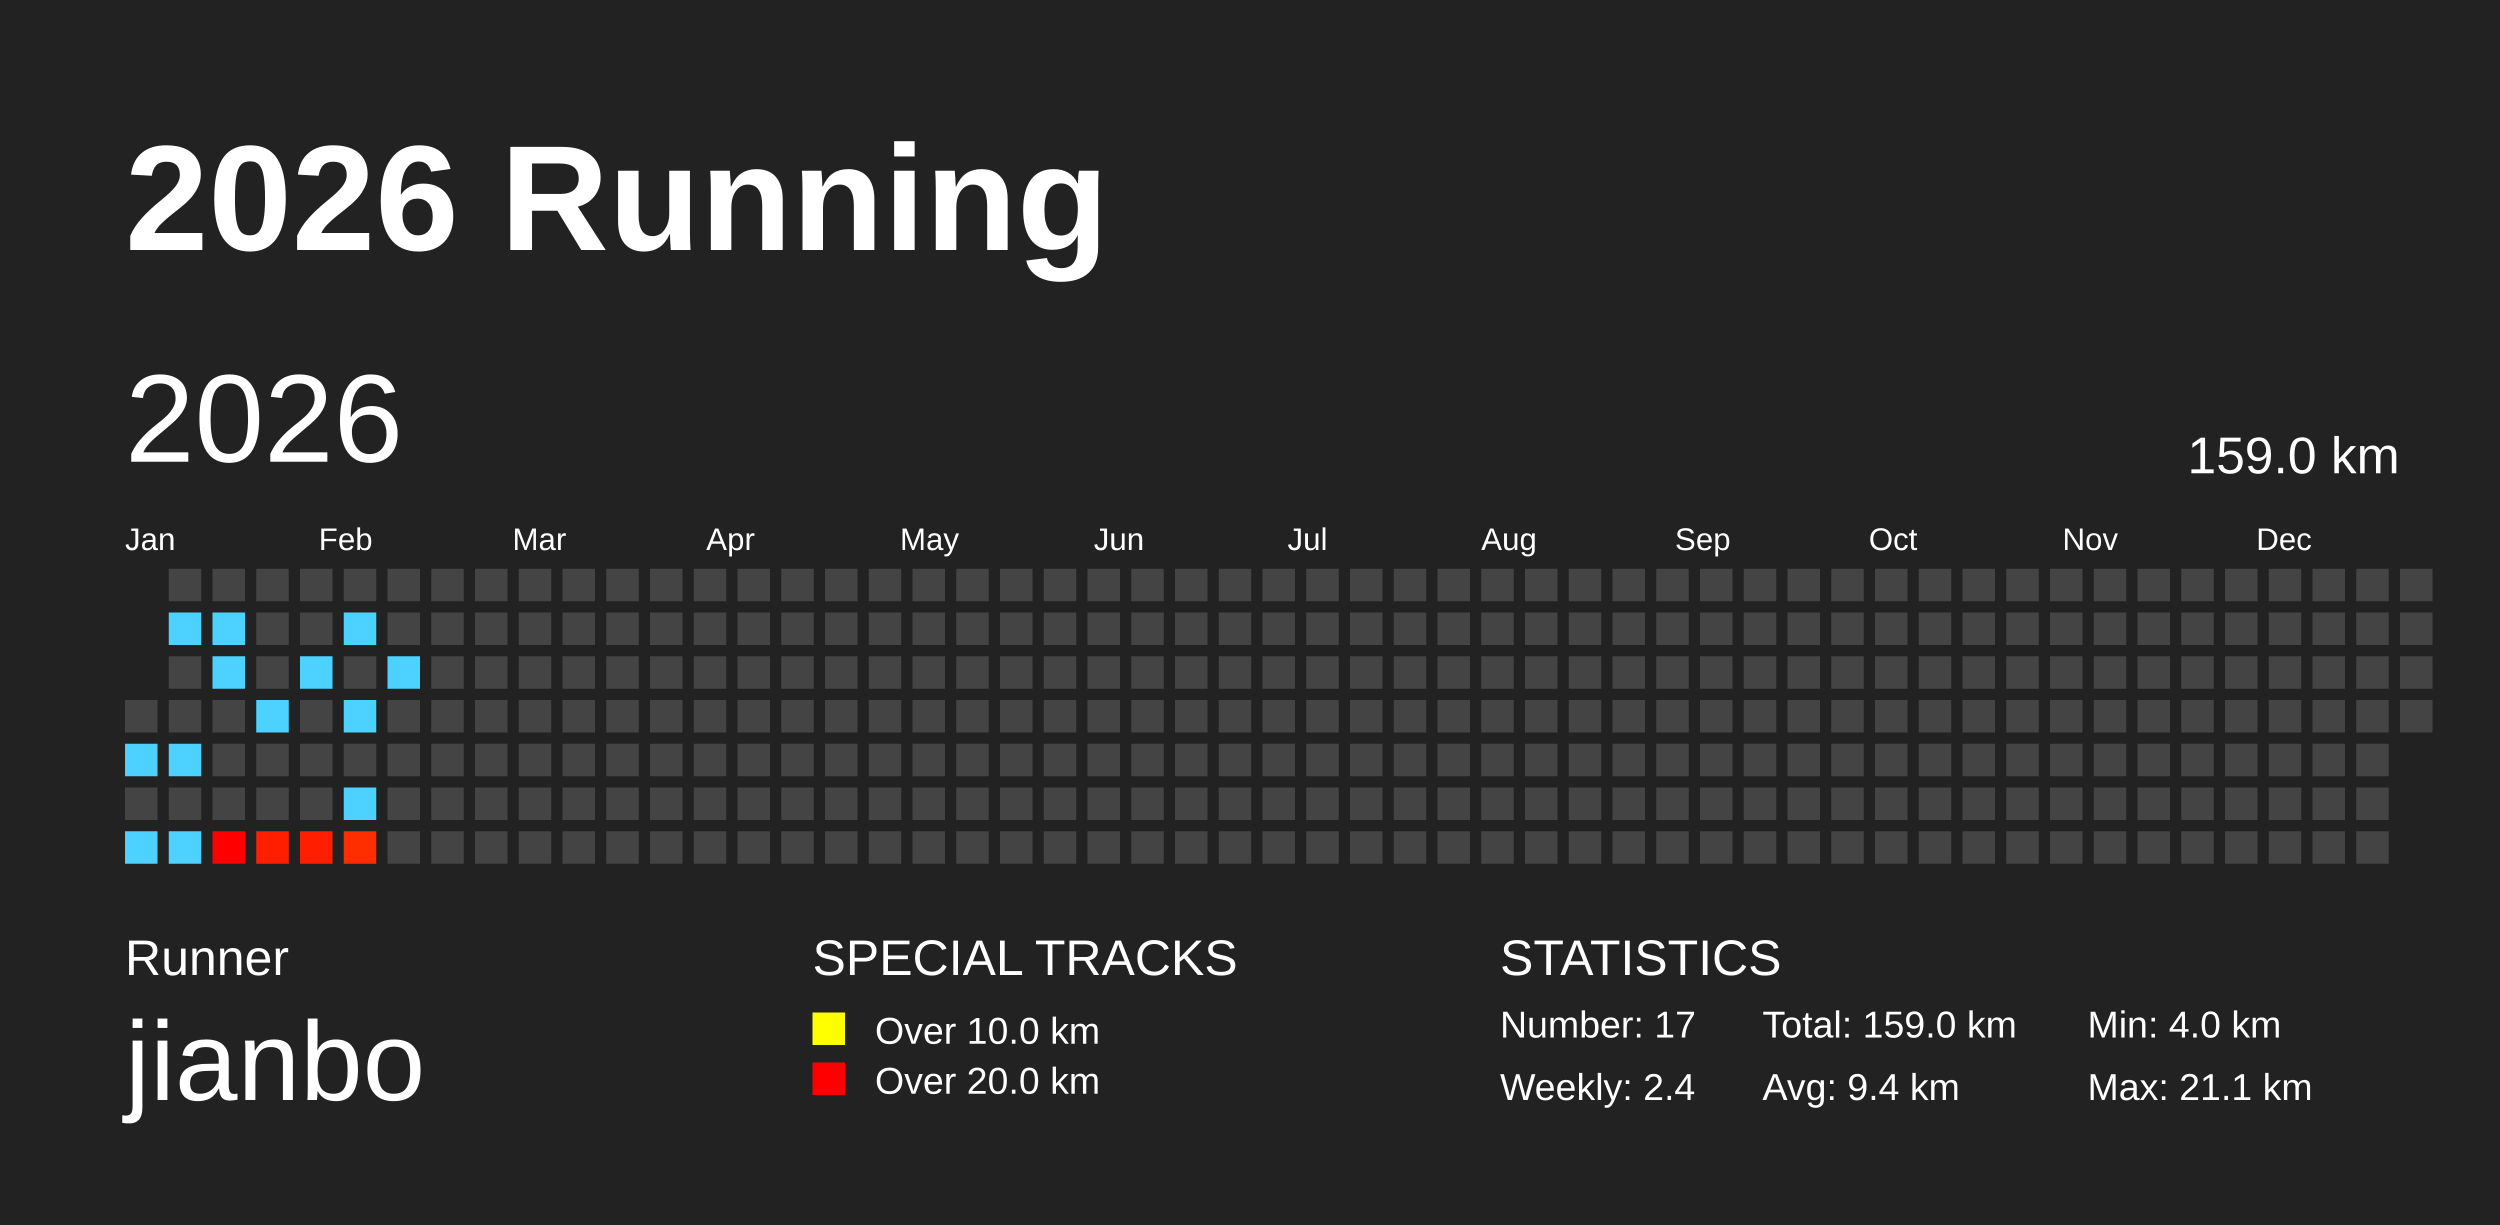
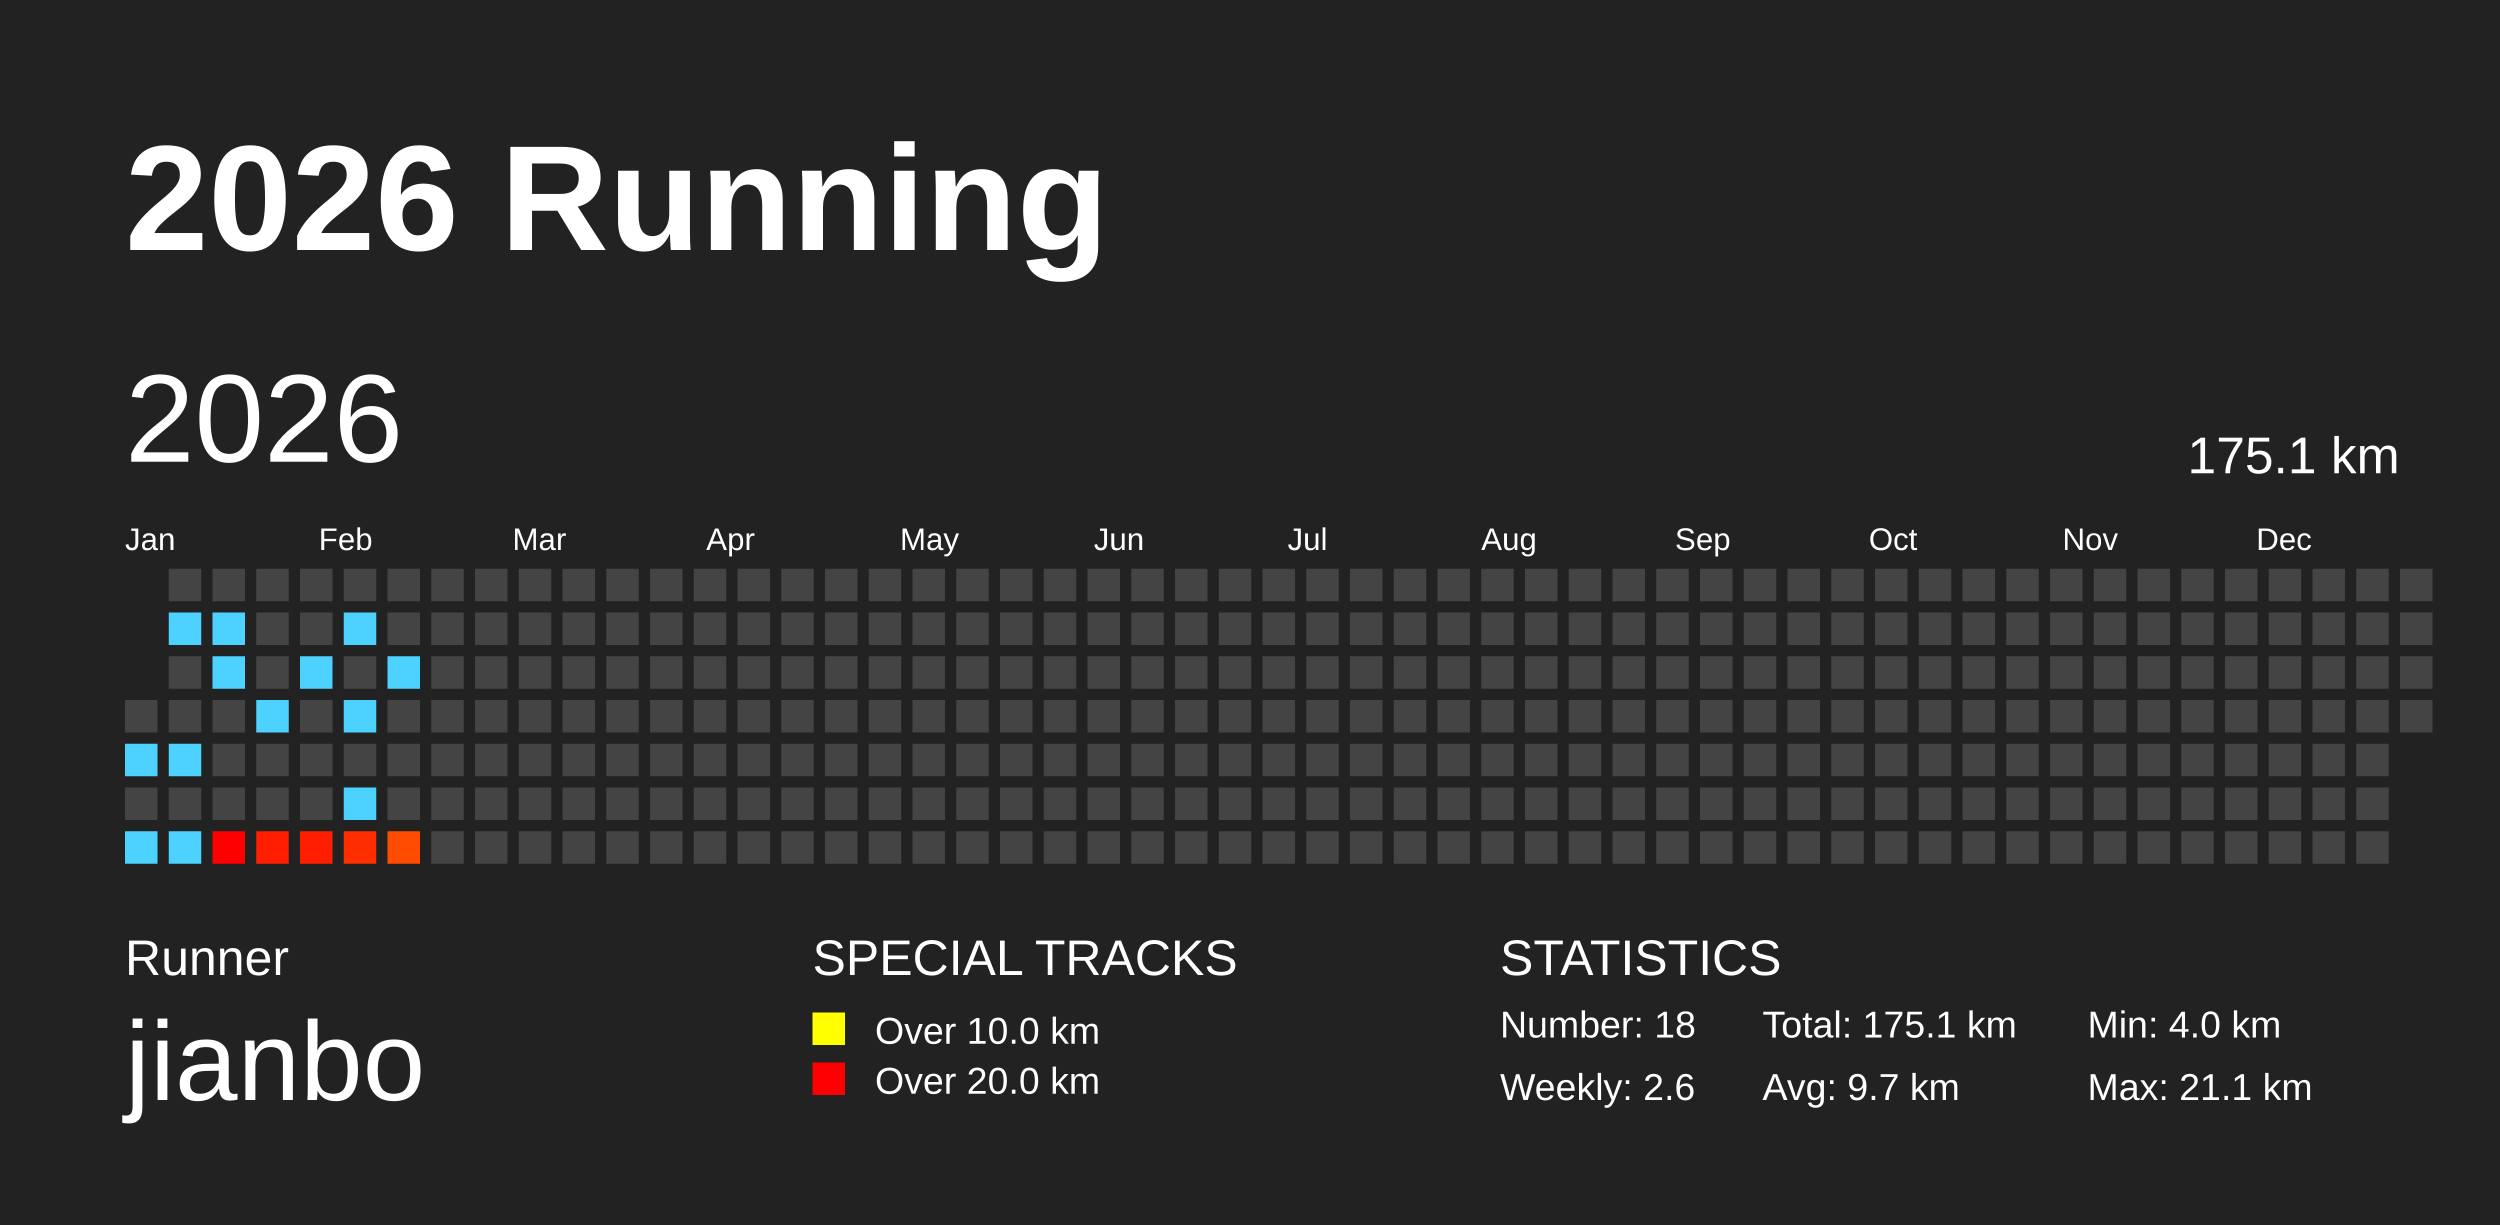
<svg xmlns="http://www.w3.org/2000/svg" baseProfile="full" height="98mm" version="1.1" viewBox="0,0,200,98" width="200mm">
  <defs />
  <rect fill="#222222" height="98" width="200" x="0" y="0" />
  <text fill="#FFFFFF" style="font-size:12px; font-family:Arial; font-weight:bold;" x="10" y="20">2026 Running</text>
  <text fill="#FFFFFF" style="font-size:4px; font-family:Arial" x="10" y="78">Runner</text>
  <text fill="#FFFFFF" style="font-size:9px; font-family:Arial" x="10" y="88">jianbo</text>
  <text fill="#FFFFFF" style="font-size:4px; font-family:Arial" x="65" y="78">SPECIAL TRACKS</text>
  <rect fill="yellow" height="2.6" width="2.6" x="65" y="81" />
  <text fill="#FFFFFF" style="font-size:3px; font-family:Arial" x="70" y="83.5">Over 10.0 km</text>
  <rect fill="red" height="2.6" width="2.6" x="65" y="85" />
  <text fill="#FFFFFF" style="font-size:3px; font-family:Arial" x="70" y="87.5">Over 20.0 km</text>
  <text fill="#FFFFFF" style="font-size:4px; font-family:Arial" x="120" y="78">STATISTICS</text>
-   <text fill="#FFFFFF" style="font-size:3px; font-family:Arial" x="120" y="83">Number: 17</text>
-   <text fill="#FFFFFF" style="font-size:3px; font-family:Arial" x="120" y="88">Weekly: 2.4</text>
-   <text fill="#FFFFFF" style="font-size:3px; font-family:Arial" x="141" y="83">Total: 159.0 km</text>
-   <text fill="#FFFFFF" style="font-size:3px; font-family:Arial" x="141" y="88">Avg: 9.4 km</text>
+   <text fill="#FFFFFF" style="font-size:3px; font-family:Arial" x="120" y="83">Number: 18</text>
+   <text fill="#FFFFFF" style="font-size:3px; font-family:Arial" x="120" y="88">Weekly: 2.6</text>
+   <text fill="#FFFFFF" style="font-size:3px; font-family:Arial" x="141" y="83">Total: 175.1 km</text>
+   <text fill="#FFFFFF" style="font-size:3px; font-family:Arial" x="141" y="88">Avg: 9.7 km</text>
  <text fill="#FFFFFF" style="font-size:3px; font-family:Arial" x="167" y="83">Min: 4.0 km</text>
  <text fill="#FFFFFF" style="font-size:3px; font-family:Arial" x="167" y="88">Max: 21.1 km</text>
  <text dominant-baseline="hanging" fill="#FFFFFF" style="font-size:10.0px; font-family:Arial;" x="10" y="30">2026</text>
-   <text dominant-baseline="hanging" fill="#FFFFFF" style="font-size:4.125px; font-family:Arial;" x="175" y="35">159.0 km</text>
+   <text dominant-baseline="hanging" fill="#FFFFFF" style="font-size:4.125px; font-family:Arial;" x="175" y="35">175.1 km</text>
  <text fill="#FFFFFF" style="font-size:2.5px; font-family:Arial" x="10.0" y="44">Jan</text>
  <text fill="#FFFFFF" style="font-size:2.5px; font-family:Arial" x="25.5" y="44">Feb</text>
  <text fill="#FFFFFF" style="font-size:2.5px; font-family:Arial" x="41.0" y="44">Mar</text>
  <text fill="#FFFFFF" style="font-size:2.5px; font-family:Arial" x="56.5" y="44">Apr</text>
  <text fill="#FFFFFF" style="font-size:2.5px; font-family:Arial" x="72.0" y="44">May</text>
  <text fill="#FFFFFF" style="font-size:2.5px; font-family:Arial" x="87.5" y="44">Jun</text>
  <text fill="#FFFFFF" style="font-size:2.5px; font-family:Arial" x="103.0" y="44">Jul</text>
  <text fill="#FFFFFF" style="font-size:2.5px; font-family:Arial" x="118.5" y="44">Aug</text>
  <text fill="#FFFFFF" style="font-size:2.5px; font-family:Arial" x="134.0" y="44">Sep</text>
  <text fill="#FFFFFF" style="font-size:2.5px; font-family:Arial" x="149.5" y="44">Oct</text>
  <text fill="#FFFFFF" style="font-size:2.5px; font-family:Arial" x="165.0" y="44">Nov</text>
  <text fill="#FFFFFF" style="font-size:2.5px; font-family:Arial" x="180.5" y="44">Dec</text>
  <rect fill="#444444" height="2.6" width="2.6" x="10.0" y="56.0" />
  <rect fill="#4dd2ff" height="2.6" width="2.6" x="10.0" y="59.5" />
  <rect fill="#444444" height="2.6" width="2.6" x="10.0" y="63.0" />
  <rect fill="#4dd2ff" height="2.6" width="2.6" x="10.0" y="66.5" />
  <rect fill="#444444" height="2.6" width="2.6" x="13.5" y="45.5" />
  <rect fill="#4dd2ff" height="2.6" width="2.6" x="13.5" y="49.0" />
  <rect fill="#444444" height="2.6" width="2.6" x="13.5" y="52.5" />
  <rect fill="#444444" height="2.6" width="2.6" x="13.5" y="56.0" />
  <rect fill="#4dd2ff" height="2.6" width="2.6" x="13.5" y="59.5" />
  <rect fill="#444444" height="2.6" width="2.6" x="13.5" y="63.0" />
  <rect fill="#4dd2ff" height="2.6" width="2.6" x="13.5" y="66.5" />
  <rect fill="#444444" height="2.6" width="2.6" x="17.0" y="45.5" />
  <rect fill="#4dd2ff" height="2.6" width="2.6" x="17.0" y="49.0" />
  <rect fill="#4dd2ff" height="2.6" width="2.6" x="17.0" y="52.5" />
  <rect fill="#444444" height="2.6" width="2.6" x="17.0" y="56.0" />
  <rect fill="#444444" height="2.6" width="2.6" x="17.0" y="59.5" />
  <rect fill="#444444" height="2.6" width="2.6" x="17.0" y="63.0" />
  <rect fill="red" height="2.6" width="2.6" x="17.0" y="66.5" />
  <rect fill="#444444" height="2.6" width="2.6" x="20.5" y="45.5" />
  <rect fill="#444444" height="2.6" width="2.6" x="20.5" y="49.0" />
  <rect fill="#444444" height="2.6" width="2.6" x="20.5" y="52.5" />
  <rect fill="#4dd2ff" height="2.6" width="2.6" x="20.5" y="56.0" />
  <rect fill="#444444" height="2.6" width="2.6" x="20.5" y="59.5" />
  <rect fill="#444444" height="2.6" width="2.6" x="20.5" y="63.0" />
  <rect fill="#ff1f00" height="2.6" width="2.6" x="20.5" y="66.5" />
  <rect fill="#444444" height="2.6" width="2.6" x="24.0" y="45.5" />
  <rect fill="#444444" height="2.6" width="2.6" x="24.0" y="49.0" />
  <rect fill="#4dd2ff" height="2.6" width="2.6" x="24.0" y="52.5" />
  <rect fill="#444444" height="2.6" width="2.6" x="24.0" y="56.0" />
  <rect fill="#444444" height="2.6" width="2.6" x="24.0" y="59.5" />
  <rect fill="#444444" height="2.6" width="2.6" x="24.0" y="63.0" />
  <rect fill="#ff1f00" height="2.6" width="2.6" x="24.0" y="66.5" />
  <rect fill="#444444" height="2.6" width="2.6" x="27.5" y="45.5" />
  <rect fill="#4dd2ff" height="2.6" width="2.6" x="27.5" y="49.0" />
  <rect fill="#444444" height="2.6" width="2.6" x="27.5" y="52.5" />
  <rect fill="#4dd2ff" height="2.6" width="2.6" x="27.5" y="56.0" />
  <rect fill="#444444" height="2.6" width="2.6" x="27.5" y="59.5" />
  <rect fill="#4dd2ff" height="2.6" width="2.6" x="27.5" y="63.0" />
  <rect fill="#ff2e00" height="2.6" width="2.6" x="27.5" y="66.5" />
  <rect fill="#444444" height="2.6" width="2.6" x="31.0" y="45.5" />
  <rect fill="#444444" height="2.6" width="2.6" x="31.0" y="49.0" />
  <rect fill="#4dd2ff" height="2.6" width="2.6" x="31.0" y="52.5" />
  <rect fill="#444444" height="2.6" width="2.6" x="31.0" y="56.0" />
  <rect fill="#444444" height="2.6" width="2.6" x="31.0" y="59.5" />
  <rect fill="#444444" height="2.6" width="2.6" x="31.0" y="63.0" />
-   <rect fill="#444444" height="2.6" width="2.6" x="31.0" y="66.5" />
+   <rect fill="#ff4c00" height="2.6" width="2.6" x="31.0" y="66.5" />
  <rect fill="#444444" height="2.6" width="2.6" x="34.5" y="45.5" />
  <rect fill="#444444" height="2.6" width="2.6" x="34.5" y="49.0" />
  <rect fill="#444444" height="2.6" width="2.6" x="34.5" y="52.5" />
  <rect fill="#444444" height="2.6" width="2.6" x="34.5" y="56.0" />
  <rect fill="#444444" height="2.6" width="2.6" x="34.5" y="59.5" />
  <rect fill="#444444" height="2.6" width="2.6" x="34.5" y="63.0" />
  <rect fill="#444444" height="2.6" width="2.6" x="34.5" y="66.5" />
  <rect fill="#444444" height="2.6" width="2.6" x="38.0" y="45.5" />
  <rect fill="#444444" height="2.6" width="2.6" x="38.0" y="49.0" />
  <rect fill="#444444" height="2.6" width="2.6" x="38.0" y="52.5" />
  <rect fill="#444444" height="2.6" width="2.6" x="38.0" y="56.0" />
  <rect fill="#444444" height="2.6" width="2.6" x="38.0" y="59.5" />
  <rect fill="#444444" height="2.6" width="2.6" x="38.0" y="63.0" />
  <rect fill="#444444" height="2.6" width="2.6" x="38.0" y="66.5" />
  <rect fill="#444444" height="2.6" width="2.6" x="41.5" y="45.5" />
  <rect fill="#444444" height="2.6" width="2.6" x="41.5" y="49.0" />
  <rect fill="#444444" height="2.6" width="2.6" x="41.5" y="52.5" />
  <rect fill="#444444" height="2.6" width="2.6" x="41.5" y="56.0" />
  <rect fill="#444444" height="2.6" width="2.6" x="41.5" y="59.5" />
  <rect fill="#444444" height="2.6" width="2.6" x="41.5" y="63.0" />
  <rect fill="#444444" height="2.6" width="2.6" x="41.5" y="66.5" />
  <rect fill="#444444" height="2.6" width="2.6" x="45.0" y="45.5" />
  <rect fill="#444444" height="2.6" width="2.6" x="45.0" y="49.0" />
  <rect fill="#444444" height="2.6" width="2.6" x="45.0" y="52.5" />
  <rect fill="#444444" height="2.6" width="2.6" x="45.0" y="56.0" />
  <rect fill="#444444" height="2.6" width="2.6" x="45.0" y="59.5" />
  <rect fill="#444444" height="2.6" width="2.6" x="45.0" y="63.0" />
  <rect fill="#444444" height="2.6" width="2.6" x="45.0" y="66.5" />
  <rect fill="#444444" height="2.6" width="2.6" x="48.5" y="45.5" />
  <rect fill="#444444" height="2.6" width="2.6" x="48.5" y="49.0" />
  <rect fill="#444444" height="2.6" width="2.6" x="48.5" y="52.5" />
  <rect fill="#444444" height="2.6" width="2.6" x="48.5" y="56.0" />
  <rect fill="#444444" height="2.6" width="2.6" x="48.5" y="59.5" />
  <rect fill="#444444" height="2.6" width="2.6" x="48.5" y="63.0" />
  <rect fill="#444444" height="2.6" width="2.6" x="48.5" y="66.5" />
  <rect fill="#444444" height="2.6" width="2.6" x="52.0" y="45.5" />
  <rect fill="#444444" height="2.6" width="2.6" x="52.0" y="49.0" />
  <rect fill="#444444" height="2.6" width="2.6" x="52.0" y="52.5" />
  <rect fill="#444444" height="2.6" width="2.6" x="52.0" y="56.0" />
  <rect fill="#444444" height="2.6" width="2.6" x="52.0" y="59.5" />
  <rect fill="#444444" height="2.6" width="2.6" x="52.0" y="63.0" />
  <rect fill="#444444" height="2.6" width="2.6" x="52.0" y="66.5" />
  <rect fill="#444444" height="2.6" width="2.6" x="55.5" y="45.5" />
  <rect fill="#444444" height="2.6" width="2.6" x="55.5" y="49.0" />
  <rect fill="#444444" height="2.6" width="2.6" x="55.5" y="52.5" />
  <rect fill="#444444" height="2.6" width="2.6" x="55.5" y="56.0" />
  <rect fill="#444444" height="2.6" width="2.6" x="55.5" y="59.5" />
  <rect fill="#444444" height="2.6" width="2.6" x="55.5" y="63.0" />
  <rect fill="#444444" height="2.6" width="2.6" x="55.5" y="66.5" />
  <rect fill="#444444" height="2.6" width="2.6" x="59.0" y="45.5" />
  <rect fill="#444444" height="2.6" width="2.6" x="59.0" y="49.0" />
  <rect fill="#444444" height="2.6" width="2.6" x="59.0" y="52.5" />
  <rect fill="#444444" height="2.6" width="2.6" x="59.0" y="56.0" />
  <rect fill="#444444" height="2.6" width="2.6" x="59.0" y="59.5" />
  <rect fill="#444444" height="2.6" width="2.6" x="59.0" y="63.0" />
  <rect fill="#444444" height="2.6" width="2.6" x="59.0" y="66.5" />
  <rect fill="#444444" height="2.6" width="2.6" x="62.5" y="45.5" />
  <rect fill="#444444" height="2.6" width="2.6" x="62.5" y="49.0" />
  <rect fill="#444444" height="2.6" width="2.6" x="62.5" y="52.5" />
  <rect fill="#444444" height="2.6" width="2.6" x="62.5" y="56.0" />
  <rect fill="#444444" height="2.6" width="2.6" x="62.5" y="59.5" />
  <rect fill="#444444" height="2.6" width="2.6" x="62.5" y="63.0" />
  <rect fill="#444444" height="2.6" width="2.6" x="62.5" y="66.5" />
  <rect fill="#444444" height="2.6" width="2.6" x="66.0" y="45.5" />
  <rect fill="#444444" height="2.6" width="2.6" x="66.0" y="49.0" />
  <rect fill="#444444" height="2.6" width="2.6" x="66.0" y="52.5" />
  <rect fill="#444444" height="2.6" width="2.6" x="66.0" y="56.0" />
  <rect fill="#444444" height="2.6" width="2.6" x="66.0" y="59.5" />
  <rect fill="#444444" height="2.6" width="2.6" x="66.0" y="63.0" />
  <rect fill="#444444" height="2.6" width="2.6" x="66.0" y="66.5" />
  <rect fill="#444444" height="2.6" width="2.6" x="69.5" y="45.5" />
  <rect fill="#444444" height="2.6" width="2.6" x="69.5" y="49.0" />
  <rect fill="#444444" height="2.6" width="2.6" x="69.5" y="52.5" />
  <rect fill="#444444" height="2.6" width="2.6" x="69.5" y="56.0" />
  <rect fill="#444444" height="2.6" width="2.6" x="69.5" y="59.5" />
  <rect fill="#444444" height="2.6" width="2.6" x="69.5" y="63.0" />
  <rect fill="#444444" height="2.6" width="2.6" x="69.5" y="66.5" />
  <rect fill="#444444" height="2.6" width="2.6" x="73.0" y="45.5" />
  <rect fill="#444444" height="2.6" width="2.6" x="73.0" y="49.0" />
  <rect fill="#444444" height="2.6" width="2.6" x="73.0" y="52.5" />
  <rect fill="#444444" height="2.6" width="2.6" x="73.0" y="56.0" />
  <rect fill="#444444" height="2.6" width="2.6" x="73.0" y="59.5" />
  <rect fill="#444444" height="2.6" width="2.6" x="73.0" y="63.0" />
  <rect fill="#444444" height="2.6" width="2.6" x="73.0" y="66.5" />
  <rect fill="#444444" height="2.6" width="2.6" x="76.5" y="45.5" />
  <rect fill="#444444" height="2.6" width="2.6" x="76.5" y="49.0" />
  <rect fill="#444444" height="2.6" width="2.6" x="76.5" y="52.5" />
  <rect fill="#444444" height="2.6" width="2.6" x="76.5" y="56.0" />
  <rect fill="#444444" height="2.6" width="2.6" x="76.5" y="59.5" />
  <rect fill="#444444" height="2.6" width="2.6" x="76.5" y="63.0" />
  <rect fill="#444444" height="2.6" width="2.6" x="76.5" y="66.5" />
  <rect fill="#444444" height="2.6" width="2.6" x="80.0" y="45.5" />
  <rect fill="#444444" height="2.6" width="2.6" x="80.0" y="49.0" />
  <rect fill="#444444" height="2.6" width="2.6" x="80.0" y="52.5" />
  <rect fill="#444444" height="2.6" width="2.6" x="80.0" y="56.0" />
  <rect fill="#444444" height="2.6" width="2.6" x="80.0" y="59.5" />
  <rect fill="#444444" height="2.6" width="2.6" x="80.0" y="63.0" />
  <rect fill="#444444" height="2.6" width="2.6" x="80.0" y="66.5" />
  <rect fill="#444444" height="2.6" width="2.6" x="83.5" y="45.5" />
  <rect fill="#444444" height="2.6" width="2.6" x="83.5" y="49.0" />
  <rect fill="#444444" height="2.6" width="2.6" x="83.5" y="52.5" />
  <rect fill="#444444" height="2.6" width="2.6" x="83.5" y="56.0" />
  <rect fill="#444444" height="2.6" width="2.6" x="83.5" y="59.5" />
  <rect fill="#444444" height="2.6" width="2.6" x="83.5" y="63.0" />
  <rect fill="#444444" height="2.6" width="2.6" x="83.5" y="66.5" />
  <rect fill="#444444" height="2.6" width="2.6" x="87.0" y="45.5" />
  <rect fill="#444444" height="2.6" width="2.6" x="87.0" y="49.0" />
  <rect fill="#444444" height="2.6" width="2.6" x="87.0" y="52.5" />
  <rect fill="#444444" height="2.6" width="2.6" x="87.0" y="56.0" />
  <rect fill="#444444" height="2.6" width="2.6" x="87.0" y="59.5" />
  <rect fill="#444444" height="2.6" width="2.6" x="87.0" y="63.0" />
  <rect fill="#444444" height="2.6" width="2.6" x="87.0" y="66.5" />
  <rect fill="#444444" height="2.6" width="2.6" x="90.5" y="45.5" />
  <rect fill="#444444" height="2.6" width="2.6" x="90.5" y="49.0" />
  <rect fill="#444444" height="2.6" width="2.6" x="90.5" y="52.5" />
  <rect fill="#444444" height="2.6" width="2.6" x="90.5" y="56.0" />
  <rect fill="#444444" height="2.6" width="2.6" x="90.5" y="59.5" />
  <rect fill="#444444" height="2.6" width="2.6" x="90.5" y="63.0" />
  <rect fill="#444444" height="2.6" width="2.6" x="90.5" y="66.5" />
  <rect fill="#444444" height="2.6" width="2.6" x="94.0" y="45.5" />
  <rect fill="#444444" height="2.6" width="2.6" x="94.0" y="49.0" />
  <rect fill="#444444" height="2.6" width="2.6" x="94.0" y="52.5" />
  <rect fill="#444444" height="2.6" width="2.6" x="94.0" y="56.0" />
  <rect fill="#444444" height="2.6" width="2.6" x="94.0" y="59.5" />
  <rect fill="#444444" height="2.6" width="2.6" x="94.0" y="63.0" />
  <rect fill="#444444" height="2.6" width="2.6" x="94.0" y="66.5" />
  <rect fill="#444444" height="2.6" width="2.6" x="97.5" y="45.5" />
  <rect fill="#444444" height="2.6" width="2.6" x="97.5" y="49.0" />
  <rect fill="#444444" height="2.6" width="2.6" x="97.5" y="52.5" />
  <rect fill="#444444" height="2.6" width="2.6" x="97.5" y="56.0" />
  <rect fill="#444444" height="2.6" width="2.6" x="97.5" y="59.5" />
  <rect fill="#444444" height="2.6" width="2.6" x="97.5" y="63.0" />
  <rect fill="#444444" height="2.6" width="2.6" x="97.5" y="66.5" />
  <rect fill="#444444" height="2.6" width="2.6" x="101.0" y="45.5" />
  <rect fill="#444444" height="2.6" width="2.6" x="101.0" y="49.0" />
  <rect fill="#444444" height="2.6" width="2.6" x="101.0" y="52.5" />
  <rect fill="#444444" height="2.6" width="2.6" x="101.0" y="56.0" />
  <rect fill="#444444" height="2.6" width="2.6" x="101.0" y="59.5" />
  <rect fill="#444444" height="2.6" width="2.6" x="101.0" y="63.0" />
  <rect fill="#444444" height="2.6" width="2.6" x="101.0" y="66.5" />
  <rect fill="#444444" height="2.6" width="2.6" x="104.5" y="45.5" />
  <rect fill="#444444" height="2.6" width="2.6" x="104.5" y="49.0" />
  <rect fill="#444444" height="2.6" width="2.6" x="104.5" y="52.5" />
  <rect fill="#444444" height="2.6" width="2.6" x="104.5" y="56.0" />
  <rect fill="#444444" height="2.6" width="2.6" x="104.5" y="59.5" />
  <rect fill="#444444" height="2.6" width="2.6" x="104.5" y="63.0" />
  <rect fill="#444444" height="2.6" width="2.6" x="104.5" y="66.5" />
  <rect fill="#444444" height="2.6" width="2.6" x="108.0" y="45.5" />
  <rect fill="#444444" height="2.6" width="2.6" x="108.0" y="49.0" />
  <rect fill="#444444" height="2.6" width="2.6" x="108.0" y="52.5" />
  <rect fill="#444444" height="2.6" width="2.6" x="108.0" y="56.0" />
  <rect fill="#444444" height="2.6" width="2.6" x="108.0" y="59.5" />
  <rect fill="#444444" height="2.6" width="2.6" x="108.0" y="63.0" />
  <rect fill="#444444" height="2.6" width="2.6" x="108.0" y="66.5" />
  <rect fill="#444444" height="2.6" width="2.6" x="111.5" y="45.5" />
  <rect fill="#444444" height="2.6" width="2.6" x="111.5" y="49.0" />
  <rect fill="#444444" height="2.6" width="2.6" x="111.5" y="52.5" />
  <rect fill="#444444" height="2.6" width="2.6" x="111.5" y="56.0" />
  <rect fill="#444444" height="2.6" width="2.6" x="111.5" y="59.5" />
  <rect fill="#444444" height="2.6" width="2.6" x="111.5" y="63.0" />
  <rect fill="#444444" height="2.6" width="2.6" x="111.5" y="66.5" />
  <rect fill="#444444" height="2.6" width="2.6" x="115.0" y="45.5" />
  <rect fill="#444444" height="2.6" width="2.6" x="115.0" y="49.0" />
  <rect fill="#444444" height="2.6" width="2.6" x="115.0" y="52.5" />
  <rect fill="#444444" height="2.6" width="2.6" x="115.0" y="56.0" />
  <rect fill="#444444" height="2.6" width="2.6" x="115.0" y="59.5" />
  <rect fill="#444444" height="2.6" width="2.6" x="115.0" y="63.0" />
  <rect fill="#444444" height="2.6" width="2.6" x="115.0" y="66.5" />
  <rect fill="#444444" height="2.6" width="2.6" x="118.5" y="45.5" />
  <rect fill="#444444" height="2.6" width="2.6" x="118.5" y="49.0" />
  <rect fill="#444444" height="2.6" width="2.6" x="118.5" y="52.5" />
  <rect fill="#444444" height="2.6" width="2.6" x="118.5" y="56.0" />
  <rect fill="#444444" height="2.6" width="2.6" x="118.5" y="59.5" />
  <rect fill="#444444" height="2.6" width="2.6" x="118.5" y="63.0" />
  <rect fill="#444444" height="2.6" width="2.6" x="118.5" y="66.5" />
  <rect fill="#444444" height="2.6" width="2.6" x="122.0" y="45.5" />
  <rect fill="#444444" height="2.6" width="2.6" x="122.0" y="49.0" />
  <rect fill="#444444" height="2.6" width="2.6" x="122.0" y="52.5" />
  <rect fill="#444444" height="2.6" width="2.6" x="122.0" y="56.0" />
  <rect fill="#444444" height="2.6" width="2.6" x="122.0" y="59.5" />
  <rect fill="#444444" height="2.6" width="2.6" x="122.0" y="63.0" />
  <rect fill="#444444" height="2.6" width="2.6" x="122.0" y="66.5" />
  <rect fill="#444444" height="2.6" width="2.6" x="125.5" y="45.5" />
  <rect fill="#444444" height="2.6" width="2.6" x="125.5" y="49.0" />
  <rect fill="#444444" height="2.6" width="2.6" x="125.5" y="52.5" />
  <rect fill="#444444" height="2.6" width="2.6" x="125.5" y="56.0" />
  <rect fill="#444444" height="2.6" width="2.6" x="125.5" y="59.5" />
  <rect fill="#444444" height="2.6" width="2.6" x="125.5" y="63.0" />
  <rect fill="#444444" height="2.6" width="2.6" x="125.5" y="66.5" />
  <rect fill="#444444" height="2.6" width="2.6" x="129.0" y="45.5" />
  <rect fill="#444444" height="2.6" width="2.6" x="129.0" y="49.0" />
  <rect fill="#444444" height="2.6" width="2.6" x="129.0" y="52.5" />
  <rect fill="#444444" height="2.6" width="2.6" x="129.0" y="56.0" />
  <rect fill="#444444" height="2.6" width="2.6" x="129.0" y="59.5" />
  <rect fill="#444444" height="2.6" width="2.6" x="129.0" y="63.0" />
  <rect fill="#444444" height="2.6" width="2.6" x="129.0" y="66.5" />
  <rect fill="#444444" height="2.6" width="2.6" x="132.5" y="45.5" />
  <rect fill="#444444" height="2.6" width="2.6" x="132.5" y="49.0" />
  <rect fill="#444444" height="2.6" width="2.6" x="132.5" y="52.5" />
  <rect fill="#444444" height="2.6" width="2.6" x="132.5" y="56.0" />
  <rect fill="#444444" height="2.6" width="2.6" x="132.5" y="59.5" />
  <rect fill="#444444" height="2.6" width="2.6" x="132.5" y="63.0" />
  <rect fill="#444444" height="2.6" width="2.6" x="132.5" y="66.5" />
  <rect fill="#444444" height="2.6" width="2.6" x="136.0" y="45.5" />
  <rect fill="#444444" height="2.6" width="2.6" x="136.0" y="49.0" />
  <rect fill="#444444" height="2.6" width="2.6" x="136.0" y="52.5" />
  <rect fill="#444444" height="2.6" width="2.6" x="136.0" y="56.0" />
  <rect fill="#444444" height="2.6" width="2.6" x="136.0" y="59.5" />
  <rect fill="#444444" height="2.6" width="2.6" x="136.0" y="63.0" />
  <rect fill="#444444" height="2.6" width="2.6" x="136.0" y="66.5" />
  <rect fill="#444444" height="2.6" width="2.6" x="139.5" y="45.5" />
  <rect fill="#444444" height="2.6" width="2.6" x="139.5" y="49.0" />
  <rect fill="#444444" height="2.6" width="2.6" x="139.5" y="52.5" />
  <rect fill="#444444" height="2.6" width="2.6" x="139.5" y="56.0" />
  <rect fill="#444444" height="2.6" width="2.6" x="139.5" y="59.5" />
  <rect fill="#444444" height="2.6" width="2.6" x="139.5" y="63.0" />
  <rect fill="#444444" height="2.6" width="2.6" x="139.5" y="66.5" />
  <rect fill="#444444" height="2.6" width="2.6" x="143.0" y="45.5" />
  <rect fill="#444444" height="2.6" width="2.6" x="143.0" y="49.0" />
  <rect fill="#444444" height="2.6" width="2.6" x="143.0" y="52.5" />
  <rect fill="#444444" height="2.6" width="2.6" x="143.0" y="56.0" />
  <rect fill="#444444" height="2.6" width="2.6" x="143.0" y="59.5" />
  <rect fill="#444444" height="2.6" width="2.6" x="143.0" y="63.0" />
  <rect fill="#444444" height="2.6" width="2.6" x="143.0" y="66.5" />
  <rect fill="#444444" height="2.6" width="2.6" x="146.5" y="45.5" />
  <rect fill="#444444" height="2.6" width="2.6" x="146.5" y="49.0" />
  <rect fill="#444444" height="2.6" width="2.6" x="146.5" y="52.5" />
  <rect fill="#444444" height="2.6" width="2.6" x="146.5" y="56.0" />
  <rect fill="#444444" height="2.6" width="2.6" x="146.5" y="59.5" />
  <rect fill="#444444" height="2.6" width="2.6" x="146.5" y="63.0" />
  <rect fill="#444444" height="2.6" width="2.6" x="146.5" y="66.5" />
  <rect fill="#444444" height="2.6" width="2.6" x="150.0" y="45.5" />
  <rect fill="#444444" height="2.6" width="2.6" x="150.0" y="49.0" />
  <rect fill="#444444" height="2.6" width="2.6" x="150.0" y="52.5" />
  <rect fill="#444444" height="2.6" width="2.6" x="150.0" y="56.0" />
  <rect fill="#444444" height="2.6" width="2.6" x="150.0" y="59.5" />
  <rect fill="#444444" height="2.6" width="2.6" x="150.0" y="63.0" />
  <rect fill="#444444" height="2.6" width="2.6" x="150.0" y="66.5" />
  <rect fill="#444444" height="2.6" width="2.6" x="153.5" y="45.5" />
  <rect fill="#444444" height="2.6" width="2.6" x="153.5" y="49.0" />
  <rect fill="#444444" height="2.6" width="2.6" x="153.5" y="52.5" />
  <rect fill="#444444" height="2.6" width="2.6" x="153.5" y="56.0" />
  <rect fill="#444444" height="2.6" width="2.6" x="153.5" y="59.5" />
  <rect fill="#444444" height="2.6" width="2.6" x="153.5" y="63.0" />
  <rect fill="#444444" height="2.6" width="2.6" x="153.5" y="66.5" />
  <rect fill="#444444" height="2.6" width="2.6" x="157.0" y="45.5" />
  <rect fill="#444444" height="2.6" width="2.6" x="157.0" y="49.0" />
  <rect fill="#444444" height="2.6" width="2.6" x="157.0" y="52.5" />
  <rect fill="#444444" height="2.6" width="2.6" x="157.0" y="56.0" />
  <rect fill="#444444" height="2.6" width="2.6" x="157.0" y="59.5" />
  <rect fill="#444444" height="2.6" width="2.6" x="157.0" y="63.0" />
  <rect fill="#444444" height="2.6" width="2.6" x="157.0" y="66.5" />
  <rect fill="#444444" height="2.6" width="2.6" x="160.5" y="45.5" />
  <rect fill="#444444" height="2.6" width="2.6" x="160.5" y="49.0" />
  <rect fill="#444444" height="2.6" width="2.6" x="160.5" y="52.5" />
  <rect fill="#444444" height="2.6" width="2.6" x="160.5" y="56.0" />
  <rect fill="#444444" height="2.6" width="2.6" x="160.5" y="59.5" />
  <rect fill="#444444" height="2.6" width="2.6" x="160.5" y="63.0" />
  <rect fill="#444444" height="2.6" width="2.6" x="160.5" y="66.5" />
  <rect fill="#444444" height="2.6" width="2.6" x="164.0" y="45.5" />
  <rect fill="#444444" height="2.6" width="2.6" x="164.0" y="49.0" />
  <rect fill="#444444" height="2.6" width="2.6" x="164.0" y="52.5" />
  <rect fill="#444444" height="2.6" width="2.6" x="164.0" y="56.0" />
  <rect fill="#444444" height="2.6" width="2.6" x="164.0" y="59.5" />
  <rect fill="#444444" height="2.6" width="2.6" x="164.0" y="63.0" />
  <rect fill="#444444" height="2.6" width="2.6" x="164.0" y="66.5" />
  <rect fill="#444444" height="2.6" width="2.6" x="167.5" y="45.5" />
  <rect fill="#444444" height="2.6" width="2.6" x="167.5" y="49.0" />
  <rect fill="#444444" height="2.6" width="2.6" x="167.5" y="52.5" />
  <rect fill="#444444" height="2.6" width="2.6" x="167.5" y="56.0" />
  <rect fill="#444444" height="2.6" width="2.6" x="167.5" y="59.5" />
  <rect fill="#444444" height="2.6" width="2.6" x="167.5" y="63.0" />
  <rect fill="#444444" height="2.6" width="2.6" x="167.5" y="66.5" />
  <rect fill="#444444" height="2.6" width="2.6" x="171.0" y="45.5" />
  <rect fill="#444444" height="2.6" width="2.6" x="171.0" y="49.0" />
  <rect fill="#444444" height="2.6" width="2.6" x="171.0" y="52.5" />
  <rect fill="#444444" height="2.6" width="2.6" x="171.0" y="56.0" />
  <rect fill="#444444" height="2.6" width="2.6" x="171.0" y="59.5" />
  <rect fill="#444444" height="2.6" width="2.6" x="171.0" y="63.0" />
  <rect fill="#444444" height="2.6" width="2.6" x="171.0" y="66.5" />
  <rect fill="#444444" height="2.6" width="2.6" x="174.5" y="45.5" />
  <rect fill="#444444" height="2.6" width="2.6" x="174.5" y="49.0" />
  <rect fill="#444444" height="2.6" width="2.6" x="174.5" y="52.5" />
  <rect fill="#444444" height="2.6" width="2.6" x="174.5" y="56.0" />
  <rect fill="#444444" height="2.6" width="2.6" x="174.5" y="59.5" />
  <rect fill="#444444" height="2.6" width="2.6" x="174.5" y="63.0" />
  <rect fill="#444444" height="2.6" width="2.6" x="174.5" y="66.5" />
  <rect fill="#444444" height="2.6" width="2.6" x="178.0" y="45.5" />
  <rect fill="#444444" height="2.6" width="2.6" x="178.0" y="49.0" />
  <rect fill="#444444" height="2.6" width="2.6" x="178.0" y="52.5" />
  <rect fill="#444444" height="2.6" width="2.6" x="178.0" y="56.0" />
  <rect fill="#444444" height="2.6" width="2.6" x="178.0" y="59.5" />
  <rect fill="#444444" height="2.6" width="2.6" x="178.0" y="63.0" />
  <rect fill="#444444" height="2.6" width="2.6" x="178.0" y="66.5" />
  <rect fill="#444444" height="2.6" width="2.6" x="181.5" y="45.5" />
  <rect fill="#444444" height="2.6" width="2.6" x="181.5" y="49.0" />
  <rect fill="#444444" height="2.6" width="2.6" x="181.5" y="52.5" />
  <rect fill="#444444" height="2.6" width="2.6" x="181.5" y="56.0" />
  <rect fill="#444444" height="2.6" width="2.6" x="181.5" y="59.5" />
  <rect fill="#444444" height="2.6" width="2.6" x="181.5" y="63.0" />
  <rect fill="#444444" height="2.6" width="2.6" x="181.5" y="66.5" />
  <rect fill="#444444" height="2.6" width="2.6" x="185.0" y="45.5" />
  <rect fill="#444444" height="2.6" width="2.6" x="185.0" y="49.0" />
  <rect fill="#444444" height="2.6" width="2.6" x="185.0" y="52.5" />
  <rect fill="#444444" height="2.6" width="2.6" x="185.0" y="56.0" />
  <rect fill="#444444" height="2.6" width="2.6" x="185.0" y="59.5" />
  <rect fill="#444444" height="2.6" width="2.6" x="185.0" y="63.0" />
  <rect fill="#444444" height="2.6" width="2.6" x="185.0" y="66.5" />
  <rect fill="#444444" height="2.6" width="2.6" x="188.5" y="45.5" />
  <rect fill="#444444" height="2.6" width="2.6" x="188.5" y="49.0" />
  <rect fill="#444444" height="2.6" width="2.6" x="188.5" y="52.5" />
  <rect fill="#444444" height="2.6" width="2.6" x="188.5" y="56.0" />
  <rect fill="#444444" height="2.6" width="2.6" x="188.5" y="59.5" />
  <rect fill="#444444" height="2.6" width="2.6" x="188.5" y="63.0" />
  <rect fill="#444444" height="2.6" width="2.6" x="188.5" y="66.5" />
  <rect fill="#444444" height="2.6" width="2.6" x="192.0" y="45.5" />
  <rect fill="#444444" height="2.6" width="2.6" x="192.0" y="49.0" />
  <rect fill="#444444" height="2.6" width="2.6" x="192.0" y="52.5" />
  <rect fill="#444444" height="2.6" width="2.6" x="192.0" y="56.0" />
</svg>
